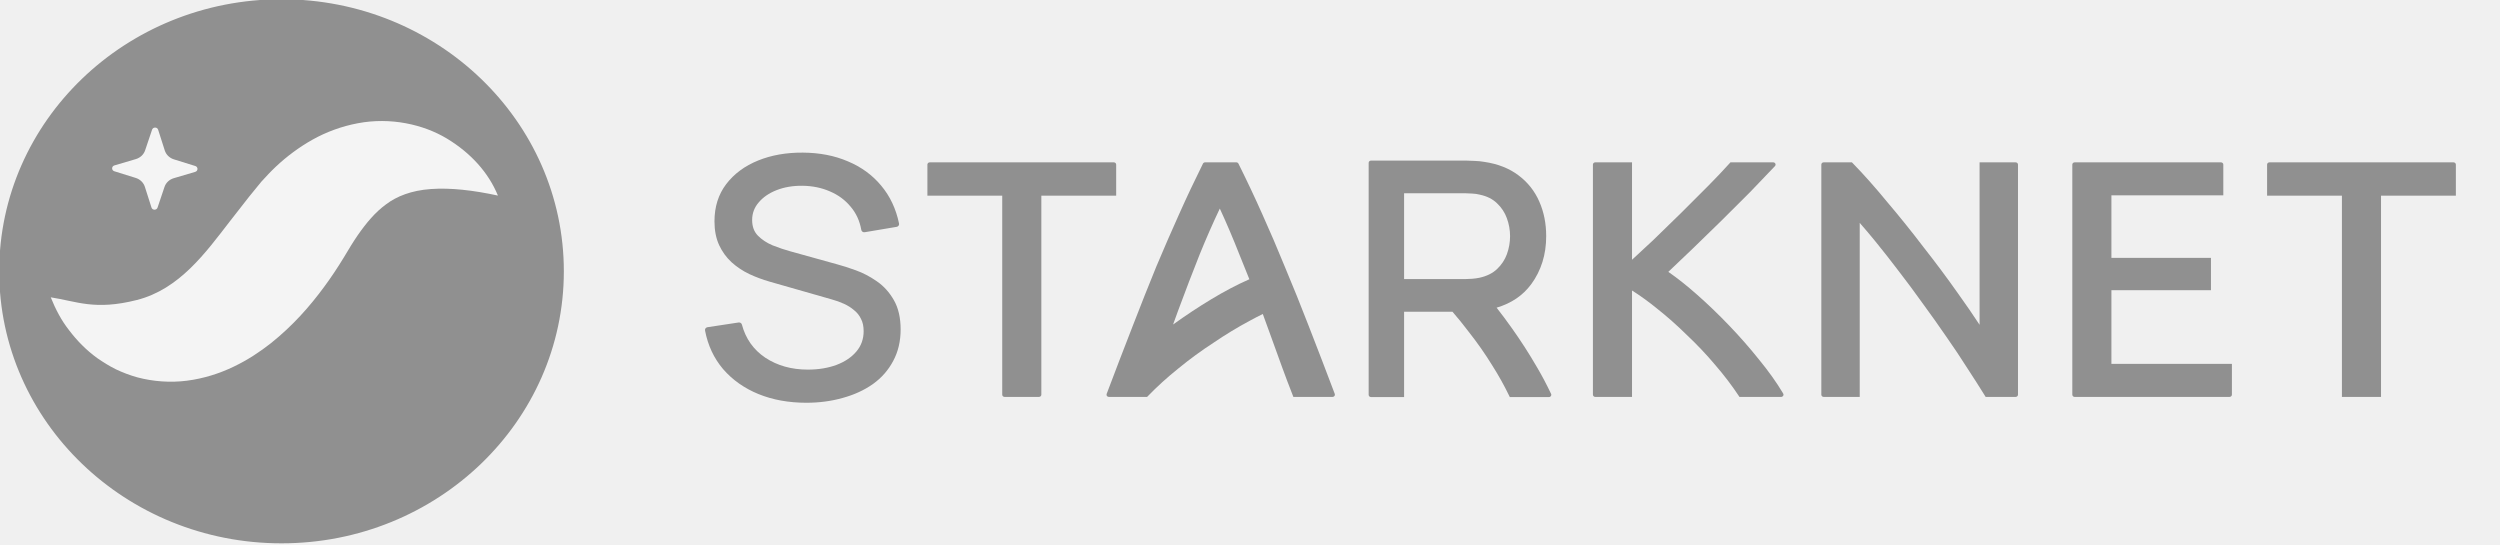
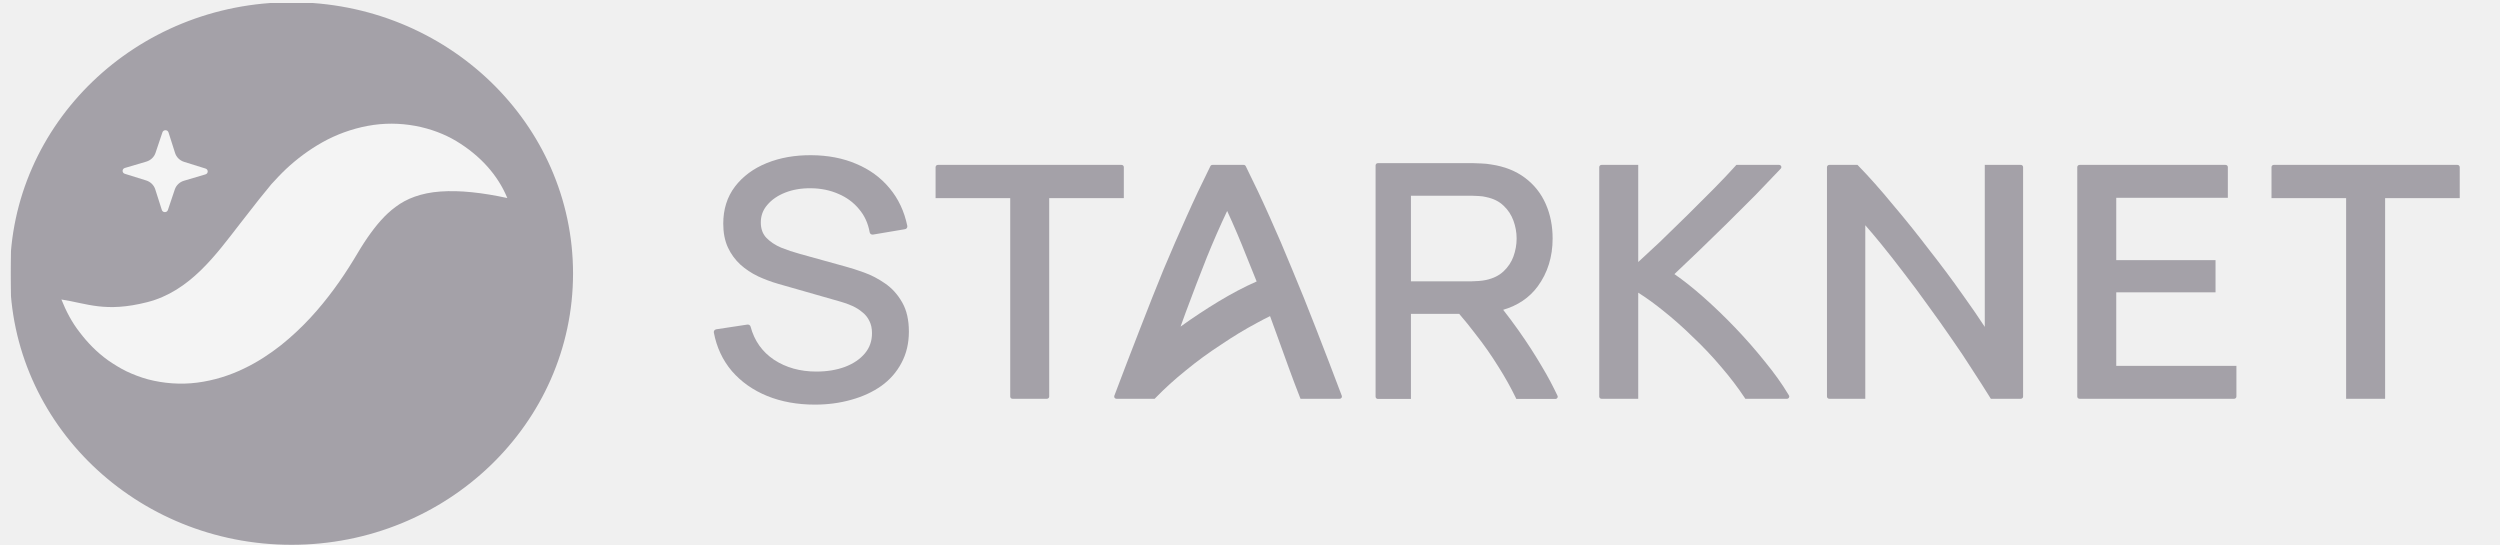
- <svg xmlns="http://www.w3.org/2000/svg" width="147" height="32" viewBox="0 0 147 32" fill="none">
-   <g opacity="0.4" clip-path="url(#clip0_520_7998)">
-     <path d="M0.453 15.952C0.453 24.51 7.661 31.448 16.553 31.448C25.446 31.448 32.654 24.51 32.654 15.952C32.654 7.393 25.446 0.455 16.553 0.455C7.661 0.455 0.453 7.393 0.453 15.952Z" fill="black" stroke="black" />
-     <path fill-rule="evenodd" clip-rule="evenodd" d="M9.264 12.206L9.672 10.994C9.754 10.747 9.957 10.555 10.214 10.479L11.48 10.105C11.655 10.053 11.656 9.815 11.483 9.761L10.222 9.369C9.967 9.289 9.767 9.094 9.688 8.847L9.299 7.628C9.246 7.46 8.999 7.458 8.942 7.626L8.534 8.838C8.452 9.085 8.249 9.276 7.992 9.353L6.726 9.727C6.551 9.779 6.549 10.016 6.723 10.07L7.984 10.463C8.239 10.543 8.439 10.738 8.518 10.985L8.907 12.203C8.96 12.372 9.207 12.374 9.264 12.206Z" fill="#FAFAFA" />
-     <path fill-rule="evenodd" clip-rule="evenodd" d="M29.278 11.501C28.756 10.939 27.942 10.623 27.15 10.493C26.352 10.368 25.515 10.38 24.727 10.515C23.132 10.774 21.684 11.41 20.421 12.194C19.765 12.578 19.205 13.024 18.625 13.477C18.346 13.706 18.092 13.95 17.826 14.191L17.102 14.885C16.315 15.677 15.539 16.398 14.788 16.996C14.034 17.592 13.329 18.044 12.634 18.359C11.94 18.677 11.198 18.863 10.229 18.893C9.27 18.926 8.135 18.759 6.92 18.484C5.699 18.21 4.417 17.82 2.984 17.484C3.484 18.819 4.237 19.998 5.204 21.076C6.181 22.136 7.403 23.102 8.971 23.737C10.517 24.386 12.46 24.619 14.276 24.268C16.098 23.93 17.696 23.119 18.988 22.181C20.283 21.233 21.331 20.154 22.215 19.031C22.458 18.721 22.587 18.547 22.764 18.305L23.252 17.61C23.591 17.18 23.899 16.69 24.235 16.264C24.893 15.371 25.541 14.479 26.295 13.658C26.674 13.241 27.074 12.843 27.546 12.46C27.782 12.273 28.036 12.09 28.318 11.925C28.604 11.747 28.906 11.608 29.278 11.501Z" fill="black" />
-     <path fill-rule="evenodd" clip-rule="evenodd" d="M29.278 11.5C28.718 10.139 27.675 8.992 26.276 8.146C24.886 7.31 22.954 6.883 21.041 7.247C20.095 7.423 19.179 7.762 18.375 8.213C17.575 8.662 16.858 9.203 16.237 9.784C15.927 10.075 15.646 10.379 15.367 10.684L14.642 11.573L13.524 13.004C12.098 14.845 10.562 17.002 8.042 17.641C5.567 18.268 4.494 17.713 2.984 17.483C3.26 18.169 3.602 18.836 4.066 19.422C4.521 20.02 5.059 20.581 5.727 21.063C6.065 21.294 6.421 21.522 6.817 21.716C7.211 21.903 7.636 22.067 8.09 22.192C8.992 22.43 10.008 22.513 10.992 22.385C11.976 22.259 12.917 21.958 13.739 21.56C14.568 21.165 15.289 20.684 15.934 20.176C17.215 19.152 18.211 18.021 19.052 16.878C19.476 16.306 19.86 15.723 20.215 15.141L20.634 14.447C20.761 14.244 20.891 14.04 21.022 13.85C21.552 13.087 22.07 12.475 22.7 12.015C23.321 11.544 24.186 11.196 25.341 11.115C26.491 11.033 27.819 11.184 29.278 11.5Z" fill="#FAFAFA" />
-     <path fill-rule="evenodd" clip-rule="evenodd" d="M23.047 22.814C23.047 23.814 23.89 24.626 24.929 24.626C25.968 24.626 26.81 23.814 26.81 22.814C26.81 21.814 25.968 21.003 24.929 21.003C23.89 21.003 23.047 21.814 23.047 22.814Z" fill="black" />
-     <path d="M144.405 11.506V9.677C144.405 9.605 144.343 9.546 144.268 9.546H133.441C133.366 9.546 133.305 9.605 133.305 9.677V11.506H137.705V23.338H140.004V11.506H144.405Z" fill="black" />
-     <path d="M121.988 9.546C121.913 9.546 121.852 9.605 121.852 9.677V23.207C121.852 23.279 121.913 23.338 121.988 23.338H131.099C131.175 23.338 131.236 23.279 131.236 23.207V21.397H124.151V17.063H130.004V15.161H124.151V11.487H130.731V9.677C130.731 9.605 130.67 9.546 130.595 9.546H121.988Z" fill="black" />
-     <path d="M116.706 23.258L116.755 23.338H118.521C118.597 23.338 118.658 23.279 118.658 23.207V9.677C118.658 9.605 118.597 9.546 118.521 9.546H116.399V19.098C116.031 18.533 115.603 17.912 115.116 17.233C114.495 16.351 113.828 15.455 113.114 14.547C112.413 13.626 111.698 12.737 110.97 11.88C110.255 11.01 109.579 10.249 108.943 9.598L108.892 9.546H107.23C107.155 9.546 107.094 9.605 107.094 9.677V23.207C107.094 23.279 107.155 23.338 107.23 23.338H109.352V13.105C109.643 13.435 109.952 13.801 110.279 14.202C110.722 14.745 111.178 15.326 111.648 15.946L111.649 15.947L111.649 15.947C112.119 16.554 112.588 17.187 113.058 17.846L113.059 17.847L113.06 17.848C113.543 18.507 114.006 19.16 114.449 19.806L114.45 19.807L114.45 19.807C114.893 20.44 115.302 21.053 115.677 21.647L115.678 21.648L115.679 21.649C116.068 22.244 116.411 22.78 116.706 23.258Z" fill="black" />
-     <path d="M104.316 9.821L104.368 9.766C104.448 9.681 104.385 9.546 104.267 9.546H101.75L101.699 9.603C101.365 9.976 100.949 10.414 100.453 10.918C99.969 11.41 99.451 11.927 98.9 12.471C98.349 13.014 97.791 13.557 97.227 14.101C96.775 14.525 96.354 14.916 95.963 15.274V9.546H93.8C93.725 9.546 93.664 9.605 93.664 9.677V23.207C93.664 23.279 93.725 23.338 93.8 23.338H95.963V17.081C96.438 17.38 96.923 17.73 97.419 18.132L97.419 18.132L97.42 18.133C98.021 18.608 98.608 19.128 99.183 19.694L99.184 19.696L99.186 19.697C99.773 20.25 100.327 20.834 100.848 21.451L100.848 21.452L100.849 21.453C101.37 22.056 101.83 22.66 102.229 23.262L102.279 23.338H104.733C104.838 23.338 104.904 23.229 104.851 23.141L104.822 23.092C104.454 22.475 103.991 21.828 103.436 21.15C102.895 20.472 102.313 19.808 101.691 19.158C101.069 18.507 100.433 17.895 99.783 17.322C99.195 16.802 98.633 16.357 98.097 15.985C98.553 15.557 99.036 15.097 99.546 14.605C100.112 14.061 100.678 13.51 101.243 12.953C101.822 12.382 102.375 11.831 102.9 11.3L102.901 11.299L102.902 11.298C103.427 10.754 103.898 10.261 104.316 9.821Z" fill="black" />
-     <path fill-rule="evenodd" clip-rule="evenodd" d="M80.613 9.443C80.538 9.443 80.477 9.501 80.477 9.574V23.215C80.477 23.288 80.538 23.347 80.613 23.347H82.561V18.331H85.407C85.727 18.7 86.039 19.086 86.344 19.489L86.345 19.491L86.346 19.492C86.844 20.121 87.305 20.776 87.727 21.46L87.728 21.46L87.728 21.461C88.111 22.065 88.445 22.662 88.73 23.252L88.776 23.347H91.081C91.18 23.347 91.246 23.249 91.205 23.162C90.94 22.603 90.652 22.055 90.333 21.522C89.9 20.776 89.424 20.038 88.906 19.308C88.611 18.89 88.308 18.485 88 18.091C88.86 17.838 89.54 17.38 90.032 16.716L90.033 16.716C90.623 15.912 90.916 14.966 90.916 13.887C90.916 13.145 90.782 12.466 90.511 11.853C90.239 11.23 89.829 10.714 89.283 10.307C88.741 9.898 88.074 9.637 87.287 9.52C87.104 9.488 86.914 9.468 86.719 9.462C86.528 9.449 86.362 9.443 86.22 9.443C85.623 9.443 85.025 9.443 84.427 9.442C83.156 9.442 81.884 9.442 80.613 9.443ZM88.792 13.887C88.792 14.245 88.731 14.598 88.606 14.945C88.484 15.279 88.29 15.572 88.021 15.825C87.766 16.064 87.431 16.234 87.005 16.329C86.87 16.358 86.725 16.379 86.569 16.391L86.569 16.391L86.569 16.391C86.415 16.404 86.28 16.41 86.162 16.41H82.561V11.364H86.162C86.28 11.364 86.415 11.37 86.569 11.382L86.572 11.383L86.576 11.383C86.728 11.389 86.868 11.409 86.998 11.443L87.003 11.444L87.007 11.445C87.431 11.534 87.766 11.703 88.02 11.948L88.02 11.948L88.021 11.949C88.289 12.201 88.484 12.497 88.606 12.837V12.838L88.606 12.838C88.73 13.179 88.792 13.528 88.792 13.887Z" fill="black" />
-     <path fill-rule="evenodd" clip-rule="evenodd" d="M75.361 21.517L75.361 21.518L75.361 21.518C75.564 22.077 75.779 22.648 76.009 23.232L76.05 23.338H78.356C78.451 23.338 78.517 23.248 78.485 23.162C77.981 21.83 77.472 20.499 76.954 19.172C76.482 17.954 76.018 16.8 75.559 15.711C75.115 14.622 74.67 13.584 74.225 12.598C73.779 11.596 73.31 10.604 72.82 9.62C72.798 9.575 72.75 9.546 72.698 9.546H70.858C70.806 9.546 70.758 9.575 70.735 9.62C70.246 10.604 69.776 11.596 69.33 12.598C68.885 13.584 68.434 14.621 67.976 15.71L67.976 15.711L67.976 15.712C67.531 16.801 67.073 17.954 66.602 19.172C66.083 20.499 65.575 21.83 65.071 23.162C65.038 23.248 65.104 23.338 65.199 23.338H67.407L67.407 23.338H67.45L67.501 23.286C68.033 22.735 68.629 22.195 69.287 21.666L69.287 21.665L69.288 21.665C69.949 21.122 70.638 20.618 71.355 20.154L71.356 20.153L71.358 20.151C72.064 19.671 72.775 19.24 73.49 18.858L73.491 18.858L73.492 18.857C73.75 18.716 74.003 18.585 74.253 18.463L74.736 19.79L74.736 19.791C74.951 20.373 75.159 20.948 75.361 21.517ZM72.88 14.975L72.88 14.976L72.881 14.977C73.075 15.45 73.269 15.932 73.463 16.421C73.449 16.427 73.434 16.433 73.419 16.44C72.736 16.74 72.001 17.127 71.215 17.601C70.463 18.055 69.717 18.549 68.977 19.081L69.29 18.22C69.705 17.1 70.119 16.019 70.534 14.976C70.915 14.036 71.312 13.131 71.725 12.263C72.126 13.131 72.511 14.035 72.88 14.975Z" fill="black" />
-     <path d="M65.631 11.506V9.677C65.631 9.605 65.57 9.546 65.495 9.546H54.668C54.592 9.546 54.531 9.605 54.531 9.677V11.506H58.931V23.207C58.931 23.279 58.993 23.338 59.068 23.338H61.094C61.169 23.338 61.231 23.279 61.231 23.207V11.506H65.631Z" fill="black" />
-     <path d="M44.597 23.17L44.596 23.17C43.763 22.828 43.069 22.34 42.519 21.704L42.519 21.703L42.518 21.703C41.974 21.06 41.62 20.301 41.456 19.432C41.448 19.388 41.458 19.344 41.484 19.308C41.511 19.271 41.552 19.247 41.597 19.24L43.431 18.962C43.518 18.949 43.601 19.002 43.623 19.083C43.845 19.917 44.304 20.564 45 21.033C45.706 21.498 46.538 21.733 47.504 21.733C48.131 21.733 48.691 21.639 49.187 21.456C49.688 21.266 50.077 21 50.361 20.662C50.641 20.328 50.782 19.934 50.782 19.47C50.782 19.182 50.729 18.946 50.63 18.756C50.63 18.755 50.629 18.753 50.628 18.751C50.532 18.549 50.398 18.381 50.226 18.244C50.224 18.242 50.222 18.241 50.221 18.239C50.048 18.091 49.849 17.965 49.624 17.863C49.394 17.758 49.153 17.671 48.903 17.604L48.901 17.603L45.242 16.557C44.835 16.439 44.441 16.293 44.061 16.116L44.06 16.116L44.059 16.115C43.673 15.929 43.327 15.7 43.022 15.426L43.021 15.425L43.021 15.425C42.712 15.141 42.467 14.803 42.285 14.414L42.285 14.413C42.1 14.011 42.011 13.543 42.011 13.014C42.011 12.165 42.239 11.433 42.702 10.825L42.702 10.825C43.167 10.217 43.794 9.755 44.577 9.438C45.359 9.121 46.236 8.967 47.206 8.974C48.189 8.98 49.073 9.15 49.855 9.487C50.643 9.816 51.297 10.293 51.813 10.915C52.337 11.539 52.686 12.284 52.864 13.145C52.873 13.188 52.863 13.233 52.837 13.269C52.811 13.306 52.771 13.331 52.726 13.338L50.842 13.655C50.798 13.662 50.752 13.652 50.715 13.627C50.678 13.602 50.652 13.564 50.645 13.521C50.55 12.984 50.339 12.528 50.014 12.149L50.012 12.147C49.691 11.759 49.288 11.462 48.801 11.255L48.799 11.254C48.311 11.04 47.773 10.93 47.183 10.923H47.183C46.618 10.917 46.113 11.004 45.665 11.18C45.216 11.356 44.865 11.6 44.607 11.908L44.606 11.909C44.352 12.206 44.226 12.546 44.226 12.937C44.226 13.325 44.341 13.625 44.559 13.851C44.794 14.089 45.082 14.281 45.428 14.426C45.794 14.571 46.149 14.69 46.494 14.784L46.495 14.784L49.225 15.542C49.543 15.626 49.906 15.743 50.315 15.891C50.742 16.044 51.154 16.259 51.55 16.535C51.958 16.813 52.294 17.184 52.557 17.644C52.827 18.11 52.957 18.69 52.957 19.374C52.957 20.061 52.813 20.679 52.52 21.223C52.235 21.764 51.836 22.218 51.324 22.585L51.322 22.586C50.813 22.944 50.223 23.214 49.555 23.397C48.887 23.587 48.173 23.682 47.414 23.682C46.378 23.682 45.438 23.513 44.597 23.17Z" fill="black" />
+ <svg xmlns="http://www.w3.org/2000/svg" width="179" height="39" viewBox="0 0 179 39" fill="none">
+   <g opacity="0.4" clip-path="url(#clip0_1641_73698)">
+     <path d="M1.323 19.584C1.323 29.977 10.075 38.401 20.873 38.401C31.67 38.401 40.423 29.977 40.423 19.584C40.423 9.192 31.67 0.768 20.873 0.768C10.075 0.768 1.323 9.192 1.323 19.584Z" fill="#322B3D" stroke="#322B3D" stroke-width="1.214" />
+     <path fill-rule="evenodd" clip-rule="evenodd" d="M12.021 15.037L12.516 13.564C12.617 13.265 12.862 13.032 13.175 12.94L14.712 12.485C14.925 12.422 14.926 12.133 14.715 12.068L13.185 11.591C12.874 11.494 12.632 11.258 12.536 10.957L12.064 9.478C11.999 9.273 11.699 9.271 11.63 9.475L11.135 10.947C11.035 11.246 10.789 11.479 10.477 11.572L8.94 12.026C8.727 12.089 8.725 12.377 8.936 12.443L10.466 12.92C10.777 13.017 11.019 13.254 11.115 13.554L11.587 15.033C11.652 15.238 11.953 15.24 12.021 15.037Z" fill="#FAFAFA" />
+     <path fill-rule="evenodd" clip-rule="evenodd" d="M36.323 14.18C35.69 13.498 34.701 13.114 33.739 12.956C32.77 12.805 31.754 12.819 30.797 12.983C28.861 13.298 27.102 14.07 25.568 15.021C24.772 15.489 24.092 16.029 23.388 16.58C23.049 16.858 22.74 17.154 22.418 17.447L21.538 18.289C20.582 19.251 19.64 20.127 18.728 20.853C17.813 21.576 16.957 22.125 16.114 22.508C15.271 22.894 14.369 23.12 13.193 23.157C12.028 23.196 10.65 22.994 9.175 22.66C7.693 22.327 6.136 21.853 4.396 21.445C5.003 23.066 5.917 24.498 7.091 25.807C8.278 27.094 9.761 28.267 11.665 29.038C13.543 29.826 15.902 30.109 18.107 29.683C20.319 29.273 22.26 28.288 23.828 27.148C25.401 25.998 26.674 24.687 27.746 23.324C28.042 22.947 28.199 22.737 28.413 22.442L29.006 21.598C29.417 21.076 29.792 20.481 30.2 19.963C30.998 18.88 31.786 17.797 32.701 16.799C33.161 16.294 33.647 15.81 34.22 15.345C34.506 15.118 34.815 14.896 35.157 14.695C35.505 14.48 35.872 14.311 36.323 14.18Z" fill="#322B3D" />
+     <path fill-rule="evenodd" clip-rule="evenodd" d="M36.323 14.179C35.643 12.526 34.377 11.134 32.678 10.107C30.99 9.091 28.645 8.573 26.321 9.015C25.173 9.228 24.061 9.64 23.084 10.188C22.113 10.733 21.242 11.39 20.488 12.095C20.112 12.449 19.771 12.818 19.431 13.188L18.552 14.268L17.194 16.005C15.462 18.24 13.597 20.86 10.537 21.636C7.533 22.398 6.23 21.723 4.396 21.444C4.731 22.277 5.147 23.086 5.71 23.798C6.262 24.524 6.915 25.206 7.726 25.791C8.136 26.072 8.569 26.349 9.05 26.584C9.528 26.811 10.044 27.011 10.595 27.161C11.691 27.45 12.925 27.552 14.12 27.396C15.315 27.243 16.457 26.878 17.455 26.394C18.461 25.915 19.337 25.33 20.12 24.714C21.675 23.471 22.885 22.097 23.907 20.709C24.421 20.015 24.887 19.307 25.319 18.6L25.827 17.758C25.982 17.511 26.139 17.264 26.299 17.033C26.942 16.106 27.571 15.363 28.336 14.805C29.09 14.233 30.14 13.81 31.542 13.712C32.939 13.612 34.552 13.796 36.323 14.179Z" fill="#FAFAFA" />
+     <path fill-rule="evenodd" clip-rule="evenodd" d="M28.757 27.917C28.757 29.132 29.781 30.117 31.042 30.117C32.304 30.117 33.326 29.132 33.326 27.917C33.326 26.703 32.304 25.718 31.042 25.718C29.781 25.718 28.757 26.703 28.757 27.917Z" fill="#322B3D" />
+     <path d="M176.117 14.186V11.966C176.117 11.877 176.043 11.806 175.952 11.806H162.805C162.713 11.806 162.639 11.877 162.639 11.966V14.186H167.982V28.553H170.774V14.186H176.117Z" fill="#322B3D" />
+     <path d="M148.898 11.806C148.806 11.806 148.732 11.877 148.732 11.966V28.394C148.732 28.482 148.806 28.553 148.898 28.553H159.961C160.053 28.553 160.127 28.482 160.127 28.394V26.197H151.524V20.933H158.632V18.624H151.524V14.163H159.514V11.966C159.514 11.877 159.44 11.806 159.348 11.806H148.898Z" fill="#322B3D" />
+     <path d="M142.484 28.456L142.544 28.553H144.688C144.78 28.553 144.854 28.482 144.854 28.394V11.966C144.854 11.877 144.78 11.806 144.688 11.806H142.111V23.405C141.664 22.719 141.144 21.964 140.553 21.141C139.8 20.069 138.989 18.981 138.122 17.879C137.27 16.76 136.403 15.681 135.519 14.641C134.65 13.584 133.83 12.66 133.057 11.869L132.996 11.806H130.978C130.886 11.806 130.812 11.877 130.812 11.966V28.394C130.812 28.482 130.886 28.553 130.978 28.553H133.555V16.128C133.907 16.529 134.282 16.973 134.68 17.46C135.217 18.119 135.771 18.825 136.342 19.578L136.343 19.578L136.343 19.579C136.913 20.316 137.484 21.085 138.055 21.885L138.055 21.886L138.056 21.887C138.643 22.688 139.205 23.48 139.743 24.265L139.744 24.265L139.745 24.266C140.282 25.035 140.779 25.779 141.235 26.5L141.235 26.501L141.236 26.503C141.709 27.225 142.125 27.876 142.484 28.456Z" fill="#322B3D" />
+     <path d="M127.439 12.14L127.502 12.073C127.599 11.971 127.524 11.806 127.38 11.806H124.323L124.262 11.875C123.856 12.328 123.352 12.861 122.749 13.473C122.161 14.069 121.533 14.698 120.863 15.358C120.194 16.017 119.517 16.677 118.832 17.337C118.283 17.852 117.772 18.327 117.297 18.761V11.806H114.671C114.58 11.806 114.505 11.877 114.505 11.966V28.394C114.505 28.482 114.58 28.553 114.671 28.553H117.297V20.956C117.873 21.319 118.462 21.744 119.064 22.231L119.065 22.232L119.066 22.233C119.795 22.81 120.509 23.442 121.207 24.129L121.208 24.131L121.21 24.132C121.923 24.803 122.596 25.513 123.228 26.262L123.229 26.263L123.23 26.264C123.862 26.997 124.42 27.73 124.906 28.461L124.967 28.553H127.946C128.073 28.553 128.153 28.421 128.09 28.314L128.054 28.255C127.607 27.506 127.046 26.72 126.371 25.896C125.714 25.074 125.007 24.268 124.252 23.477C123.497 22.687 122.725 21.944 121.936 21.248C121.221 20.617 120.539 20.076 119.888 19.625C120.441 19.105 121.028 18.547 121.648 17.95C122.335 17.289 123.022 16.62 123.709 15.943C124.412 15.25 125.082 14.581 125.72 13.936L125.721 13.935L125.722 13.934C126.36 13.273 126.932 12.675 127.439 12.14Z" fill="#322B3D" />
+     <path fill-rule="evenodd" clip-rule="evenodd" d="M98.658 11.681C98.566 11.681 98.492 11.752 98.492 11.841V28.404C98.492 28.493 98.566 28.564 98.658 28.564H101.023V22.474H104.479C104.868 22.922 105.247 23.391 105.617 23.88L105.618 23.882L105.619 23.884C106.224 24.647 106.783 25.443 107.296 26.273L107.297 26.273L107.297 26.274C107.762 27.008 108.167 27.733 108.514 28.449L108.569 28.564H111.369C111.489 28.564 111.569 28.445 111.519 28.34C111.197 27.661 110.848 26.996 110.461 26.348C109.934 25.443 109.357 24.547 108.728 23.66C108.369 23.153 108.002 22.66 107.628 22.182C108.672 21.875 109.498 21.319 110.095 20.513L110.096 20.512C110.813 19.536 111.168 18.388 111.168 17.077C111.168 16.177 111.006 15.352 110.676 14.607C110.346 13.852 109.848 13.225 109.186 12.73C108.528 12.233 107.717 11.917 106.762 11.775C106.539 11.736 106.309 11.712 106.072 11.704C105.841 11.689 105.638 11.681 105.467 11.681C104.741 11.681 104.015 11.681 103.289 11.681C101.745 11.681 100.202 11.681 98.658 11.681ZM108.59 17.077C108.59 17.512 108.515 17.941 108.363 18.363C108.216 18.768 107.979 19.123 107.653 19.43C107.344 19.721 106.936 19.927 106.419 20.043C106.256 20.078 106.08 20.104 105.89 20.118L105.89 20.118L105.89 20.118C105.703 20.133 105.539 20.141 105.395 20.141H101.023V14.014H105.395C105.539 14.014 105.703 14.021 105.89 14.036L105.894 14.037L105.898 14.037C106.083 14.044 106.253 14.069 106.411 14.11L106.416 14.111L106.422 14.113C106.936 14.22 107.343 14.426 107.651 14.723L107.652 14.724L107.653 14.724C107.979 15.031 108.215 15.39 108.363 15.803V15.803L108.364 15.804C108.514 16.218 108.59 16.642 108.59 17.077Z" fill="#322B3D" />
+     <path fill-rule="evenodd" clip-rule="evenodd" d="M92.28 26.342L92.28 26.343L92.28 26.344C92.526 27.022 92.788 27.715 93.066 28.424L93.117 28.553H95.917C96.032 28.553 96.112 28.444 96.073 28.339C95.461 26.722 94.844 25.106 94.214 23.495C93.641 22.016 93.077 20.615 92.521 19.292C91.981 17.97 91.441 16.709 90.901 15.512C90.359 14.295 89.789 13.091 89.195 11.897C89.167 11.841 89.109 11.806 89.046 11.806H86.812C86.749 11.806 86.69 11.841 86.663 11.897C86.069 13.091 85.499 14.296 84.957 15.512C84.417 16.709 83.869 17.969 83.313 19.291L83.312 19.292L83.312 19.293C82.772 20.615 82.216 22.016 81.644 23.495C81.014 25.106 80.397 26.722 79.785 28.339C79.746 28.444 79.826 28.553 79.941 28.553H82.621L82.622 28.553H82.674L82.735 28.49C83.382 27.822 84.105 27.166 84.904 26.523L84.905 26.522L84.906 26.521C85.708 25.862 86.545 25.25 87.415 24.687L87.417 24.686L87.419 24.684C88.277 24.101 89.14 23.577 90.009 23.114L90.01 23.113L90.011 23.113C90.323 22.941 90.631 22.782 90.935 22.634L91.521 24.245L91.521 24.246C91.782 24.953 92.035 25.651 92.28 26.342ZM89.267 18.398L89.268 18.4L89.268 18.401C89.504 18.976 89.74 19.56 89.976 20.154C89.958 20.162 89.94 20.169 89.922 20.177C89.092 20.541 88.2 21.012 87.246 21.587C86.333 22.139 85.427 22.738 84.528 23.384L84.908 22.338C85.412 20.979 85.915 19.666 86.419 18.4C86.882 17.258 87.364 16.16 87.865 15.105C88.351 16.159 88.819 17.257 89.267 18.398Z" fill="#322B3D" />
+     <path d="M80.466 14.186V11.966C80.466 11.877 80.392 11.806 80.3 11.806H67.153C67.062 11.806 66.988 11.877 66.988 11.966V14.186H72.331V28.394C72.331 28.482 72.405 28.553 72.497 28.553H74.957C75.048 28.553 75.123 28.482 75.123 28.394V14.186H80.466Z" fill="#322B3D" />
+     <path d="M54.925 28.35L54.924 28.349C53.912 27.934 53.07 27.341 52.402 26.57L52.401 26.569L52.4 26.568C51.739 25.787 51.31 24.866 51.111 23.81C51.101 23.758 51.113 23.703 51.145 23.659C51.178 23.616 51.227 23.586 51.282 23.578L53.509 23.24C53.614 23.224 53.715 23.288 53.742 23.387C54.012 24.399 54.569 25.185 55.414 25.754C56.271 26.319 57.282 26.604 58.455 26.604C59.216 26.604 59.896 26.491 60.498 26.268C61.106 26.038 61.579 25.715 61.924 25.304C62.264 24.899 62.435 24.42 62.435 23.856C62.435 23.506 62.371 23.22 62.251 22.99C62.25 22.988 62.249 22.986 62.248 22.984C62.132 22.739 61.969 22.534 61.76 22.367C61.758 22.366 61.756 22.364 61.754 22.363C61.544 22.182 61.302 22.029 61.029 21.905C60.749 21.778 60.457 21.673 60.153 21.59L60.151 21.59L55.709 20.32C55.214 20.177 54.736 19.998 54.274 19.784L54.273 19.784L54.272 19.783C53.803 19.557 53.383 19.279 53.013 18.947L53.012 18.945L53.011 18.945C52.636 18.6 52.338 18.19 52.118 17.718L52.117 17.716C51.894 17.227 51.785 16.659 51.785 16.017C51.785 14.987 52.062 14.098 52.624 13.36L52.624 13.359C53.189 12.621 53.95 12.06 54.901 11.675C55.851 11.29 56.916 11.104 58.093 11.112C59.287 11.12 60.36 11.325 61.31 11.734C62.267 12.135 63.06 12.713 63.687 13.469C64.323 14.227 64.748 15.131 64.963 16.176C64.974 16.229 64.962 16.283 64.931 16.328C64.899 16.372 64.851 16.402 64.796 16.411L62.508 16.796C62.454 16.805 62.398 16.793 62.353 16.762C62.308 16.732 62.278 16.685 62.269 16.633C62.153 15.98 61.897 15.427 61.502 14.967L61.5 14.964C61.11 14.493 60.621 14.133 60.029 13.881L60.027 13.88C59.434 13.621 58.781 13.486 58.065 13.479H58.065C57.379 13.471 56.765 13.576 56.221 13.79C55.676 14.005 55.251 14.3 54.937 14.674L54.935 14.676C54.627 15.036 54.474 15.449 54.474 15.924C54.474 16.395 54.614 16.759 54.878 17.034C55.163 17.323 55.514 17.556 55.934 17.732C56.378 17.908 56.809 18.052 57.228 18.166L57.229 18.167L60.544 19.087C60.931 19.189 61.372 19.331 61.867 19.511C62.386 19.696 62.886 19.957 63.368 20.293C63.863 20.63 64.27 21.081 64.59 21.64C64.919 22.206 65.076 22.909 65.076 23.74C65.076 24.575 64.901 25.325 64.545 25.986C64.2 26.642 63.715 27.194 63.093 27.639L63.091 27.64C62.472 28.074 61.756 28.402 60.945 28.625C60.134 28.856 59.267 28.971 58.346 28.971C57.088 28.971 55.946 28.765 54.925 28.35Z" fill="#322B3D" />
  </g>
  <defs>
-     <clipPath id="clip0_520_7998">
-       <rect width="146.286" height="32" fill="white" />
+     <clipPath id="clip0_1641_73698">
+       <rect width="177.629" height="38.856" fill="white" transform="translate(0.772461 0.215088)" />
    </clipPath>
  </defs>
</svg>
